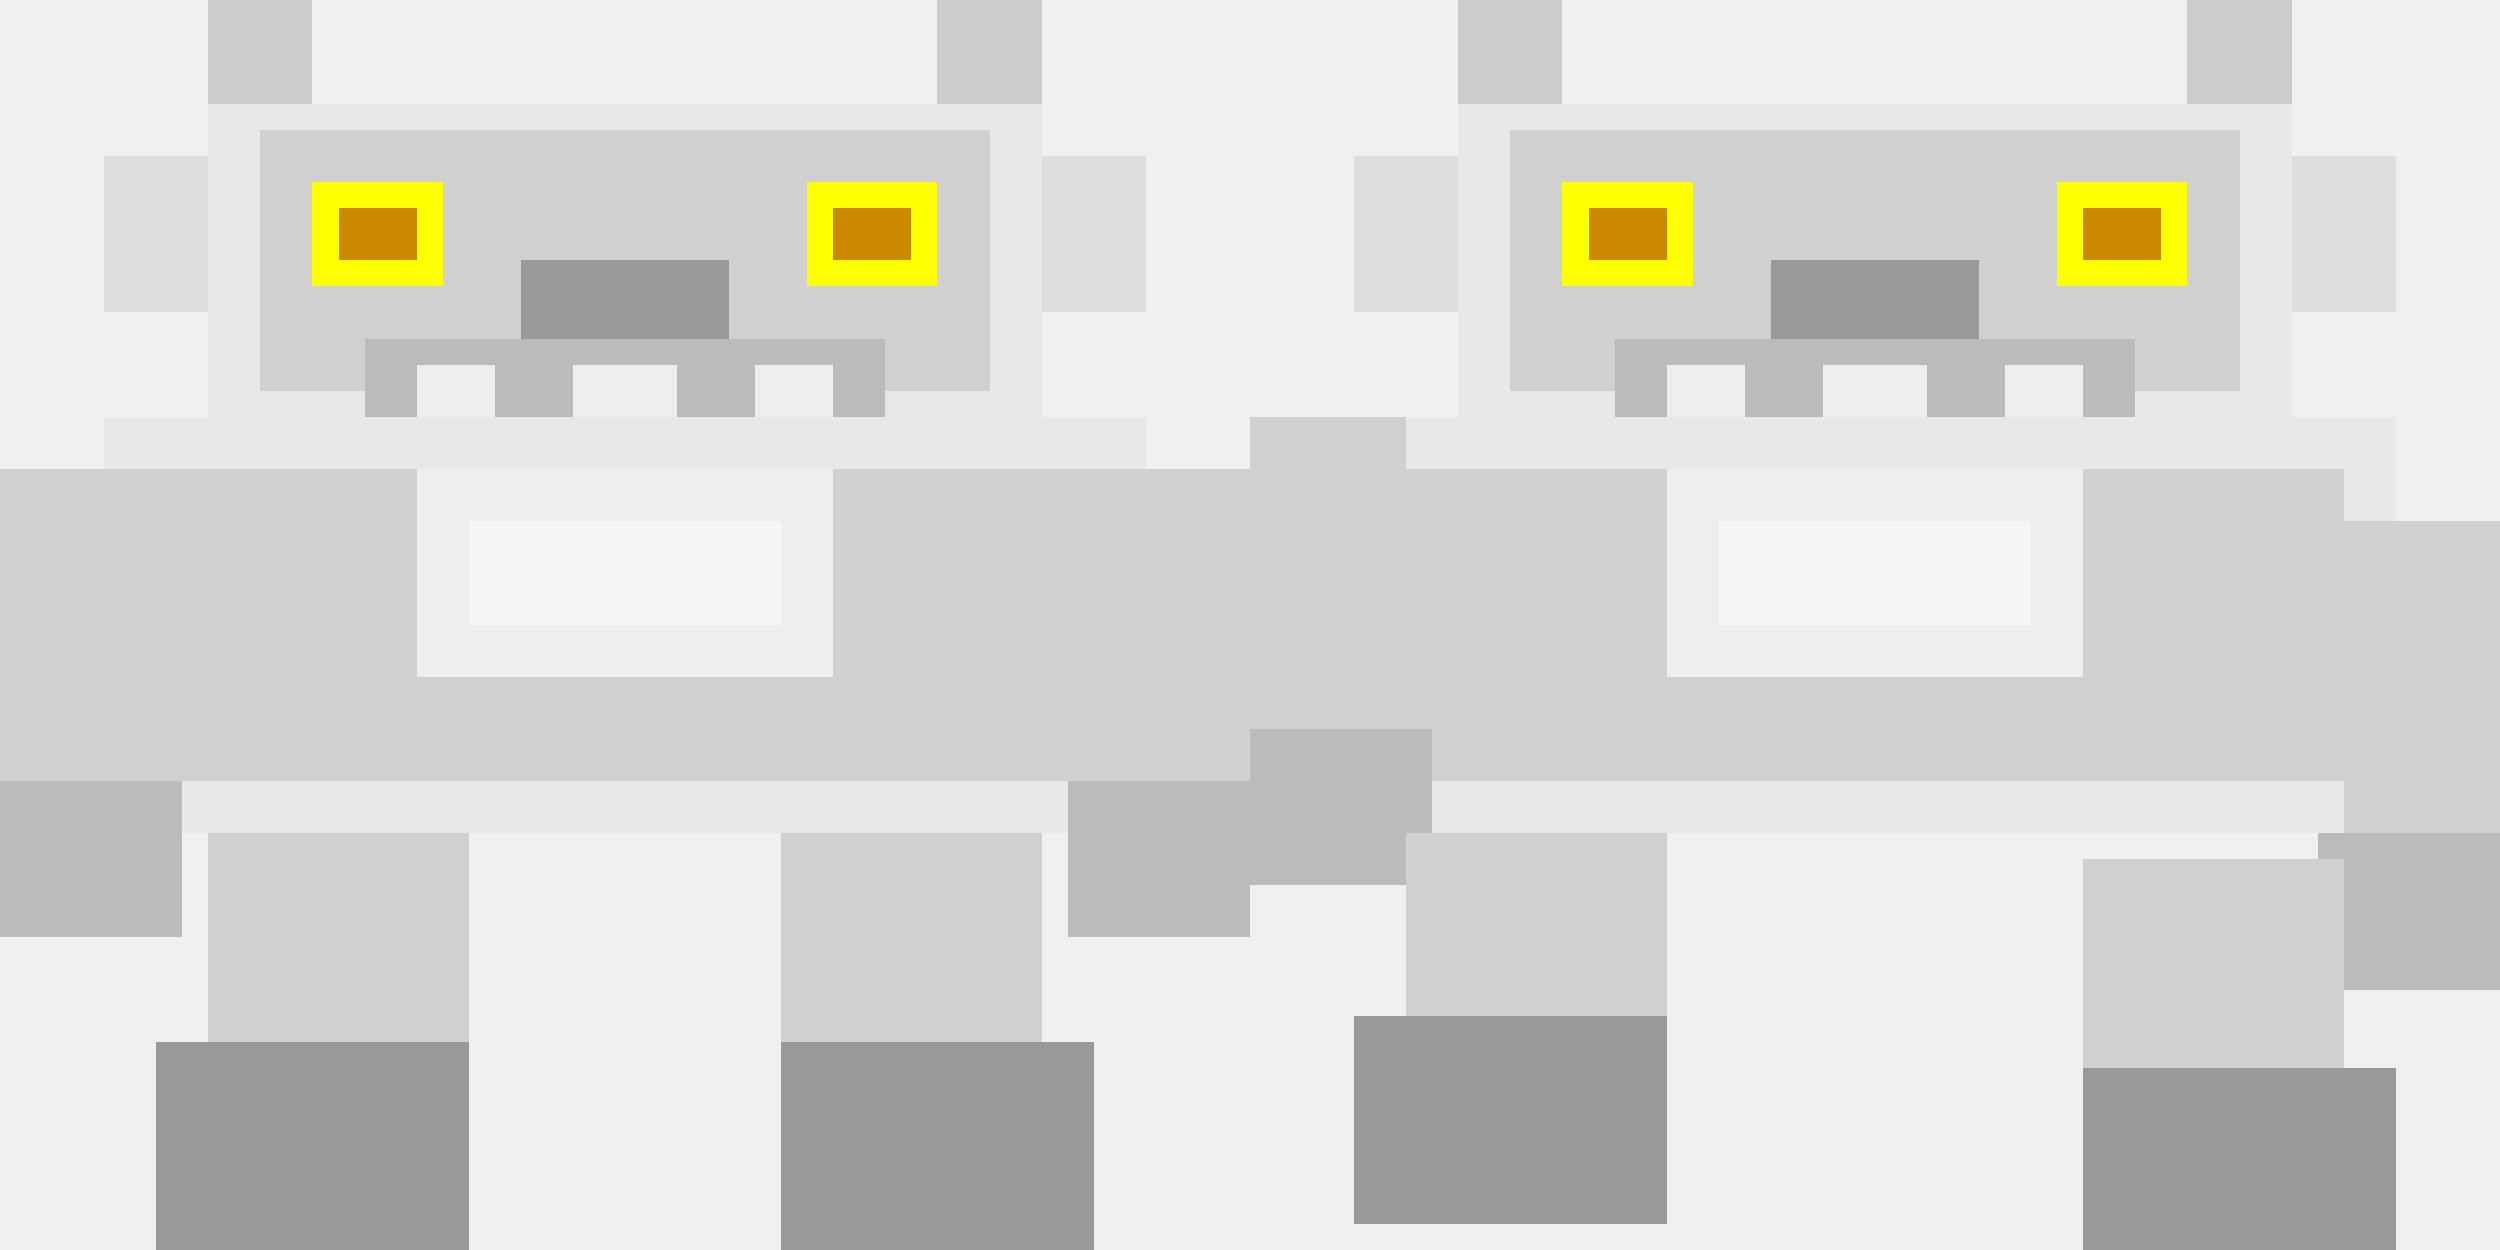
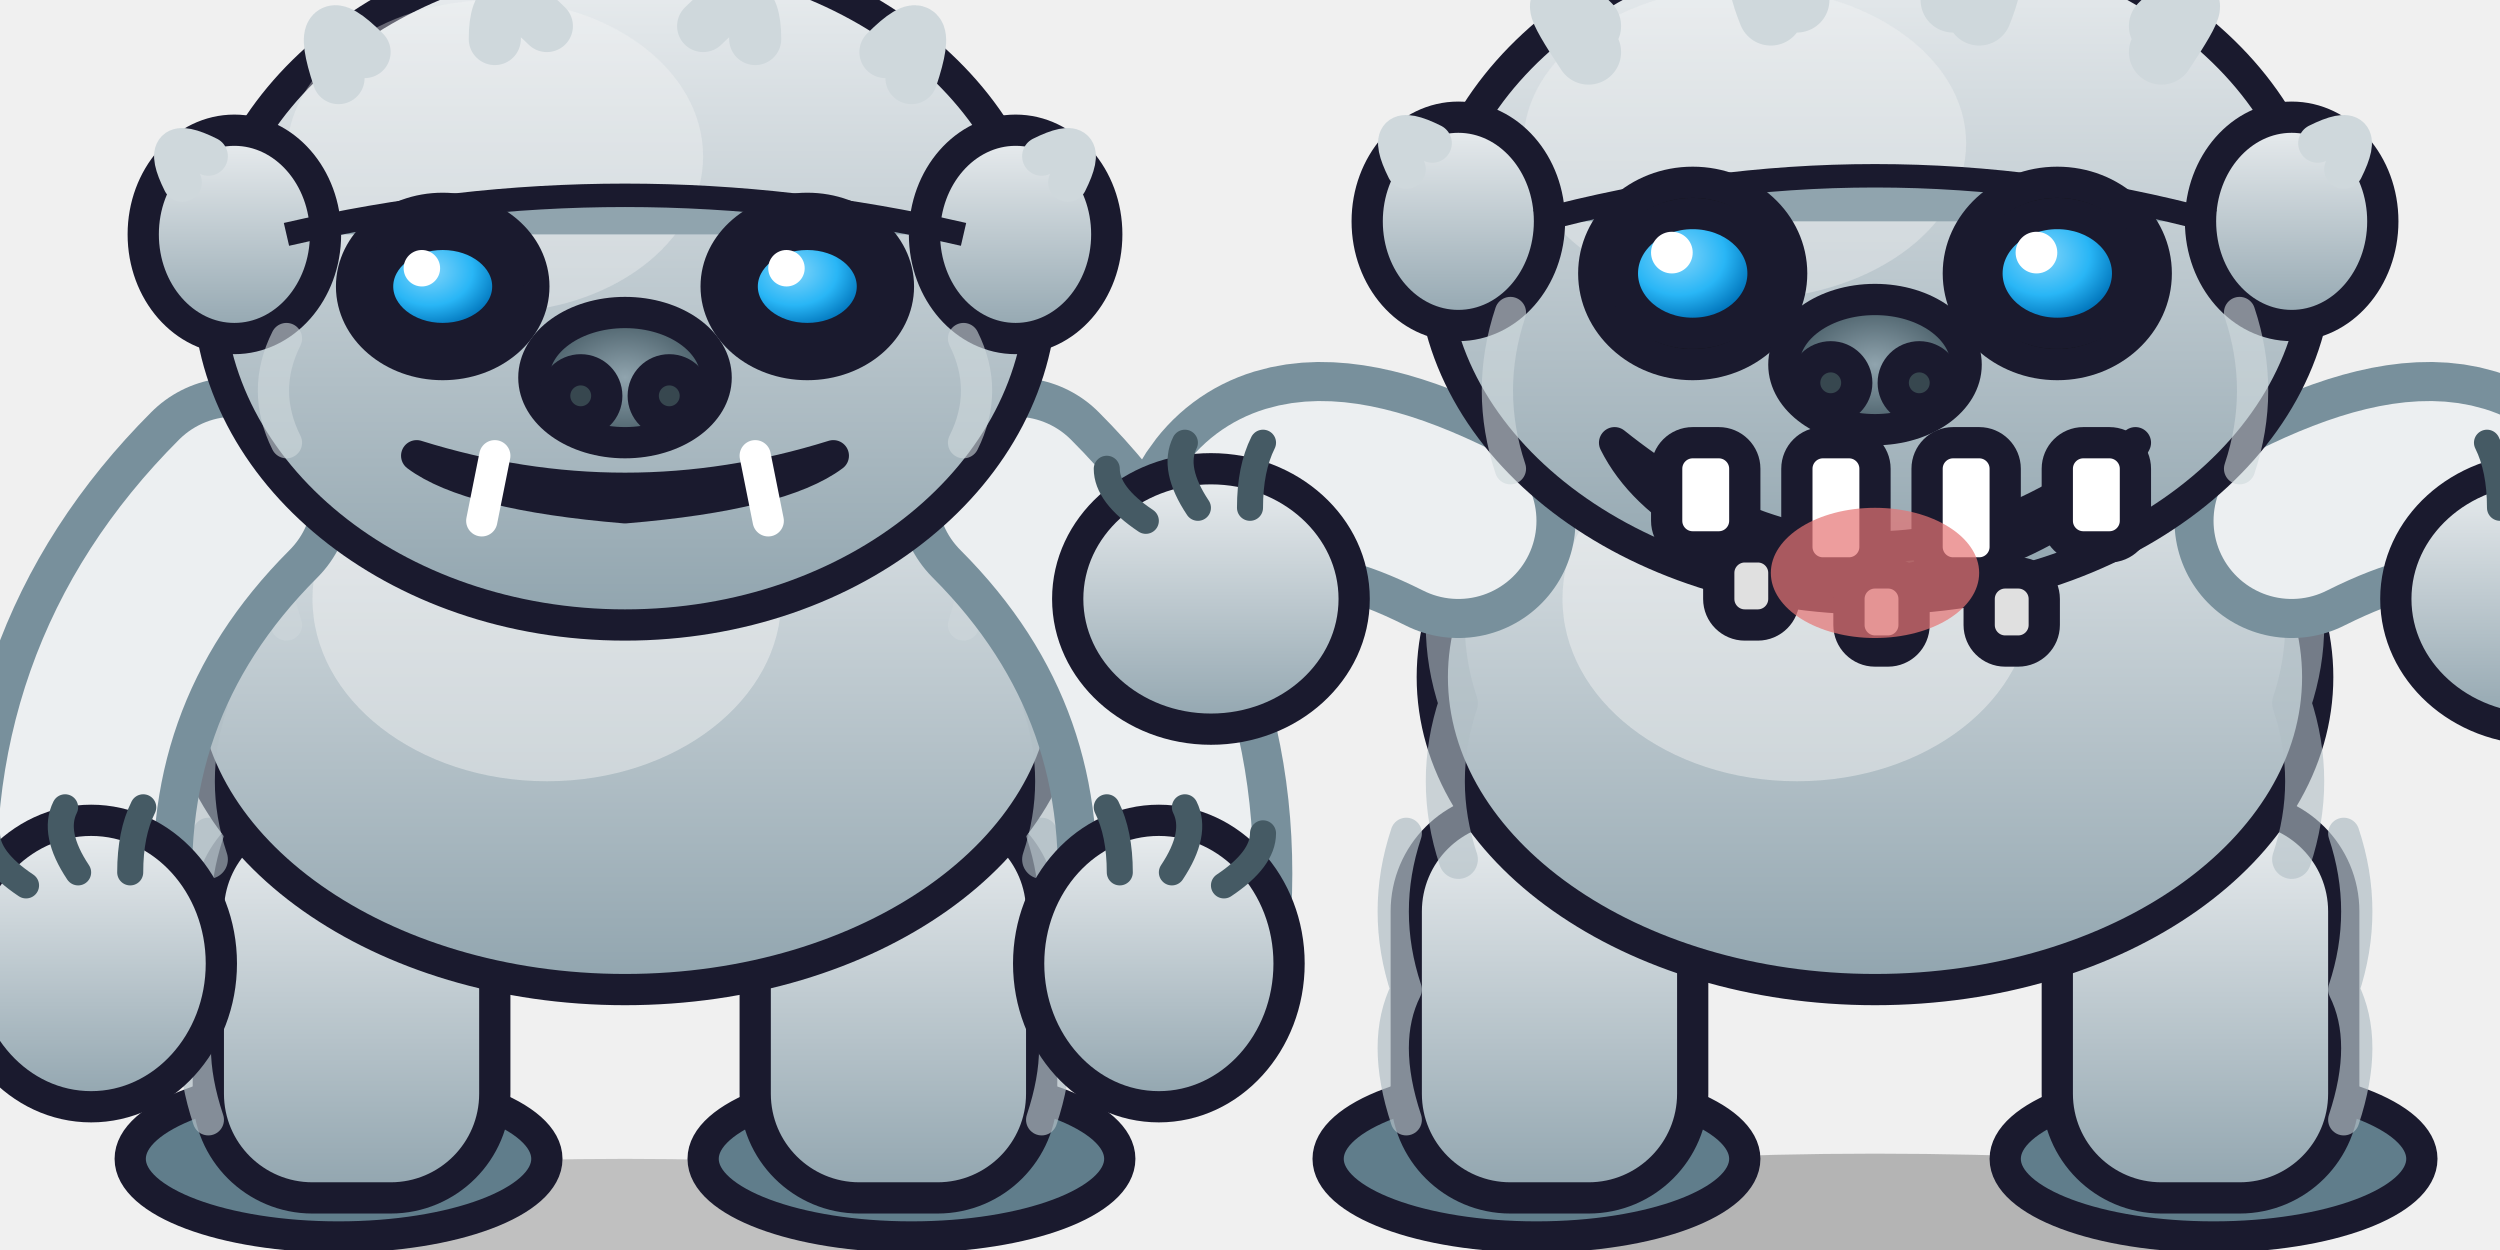
- <svg xmlns="http://www.w3.org/2000/svg" viewBox="0 0 96 48" width="96" height="48" shape-rendering="crispEdges">
-   <g>
-     <rect x="8" y="0" width="4" height="5" fill="#ccc" />
-     <rect x="36" y="0" width="4" height="5" fill="#ccc" />
-     <rect x="8" y="4" width="32" height="12" fill="#e8e8e8" />
-     <rect x="10" y="5" width="28" height="10" fill="#d0d0d0" />
-     <rect x="12" y="7" width="5" height="4" fill="#ffff00" />
-     <rect x="13" y="8" width="3" height="2" fill="#cc8800" />
-     <rect x="31" y="7" width="5" height="4" fill="#ffff00" />
-     <rect x="32" y="8" width="3" height="2" fill="#cc8800" />
-     <rect x="20" y="10" width="8" height="3" fill="#999" />
-     <rect x="14" y="13" width="20" height="3" fill="#bbb" />
-     <rect x="16" y="14" width="3" height="2" fill="#eee" />
-     <rect x="22" y="14" width="4" height="2" fill="#eee" />
-     <rect x="29" y="14" width="3" height="2" fill="#eee" />
-     <rect x="4" y="6" width="4" height="6" fill="#ddd" />
-     <rect x="40" y="6" width="4" height="6" fill="#ddd" />
-     <rect x="4" y="16" width="40" height="16" fill="#e8e8e8" />
-     <rect x="6" y="18" width="36" height="12" fill="#d0d0d0" />
-     <rect x="16" y="18" width="16" height="8" fill="#eee" />
-     <rect x="18" y="20" width="12" height="4" fill="#f5f5f5" />
-     <rect x="0" y="18" width="6" height="14" fill="#d0d0d0" />
-     <rect x="42" y="18" width="6" height="14" fill="#d0d0d0" />
-     <rect x="0" y="30" width="7" height="6" fill="#bbb" />
-     <rect x="41" y="30" width="7" height="6" fill="#bbb" />
-     <rect x="8" y="32" width="10" height="10" fill="#d0d0d0" />
-     <rect x="30" y="32" width="10" height="10" fill="#d0d0d0" />
-     <rect x="6" y="40" width="12" height="8" fill="#999" />
-     <rect x="30" y="40" width="12" height="8" fill="#999" />
+ <svg xmlns="http://www.w3.org/2000/svg" viewBox="0 0 96 48" width="96" height="48" shape-rendering="geometricPrecision">
+   <defs>
+     <linearGradient id="yeti-fur" x1="0" y1="0" x2="0" y2="1">
+       <stop offset="0%" stop-color="#eceff1" />
+       <stop offset="100%" stop-color="#90a4ae" />
+     </linearGradient>
+     <linearGradient id="yeti-fur-dark" x1="0" y1="0" x2="0" y2="1">
+       <stop offset="0%" stop-color="#cfd8dc" />
+       <stop offset="100%" stop-color="#607d8b" />
+     </linearGradient>
+     <linearGradient id="yeti-arm" x1="0" y1="0" x2="1" y2="1">
+       <stop offset="0%" stop-color="#eceff1" />
+       <stop offset="100%" stop-color="#78909c" />
+     </linearGradient>
+     <radialGradient id="yeti-eye" cx="0.4" cy="0.35" r="0.55">
+       <stop offset="0%" stop-color="#81d4fa" />
+       <stop offset="60%" stop-color="#29b6f6" />
+       <stop offset="100%" stop-color="#0277bd" />
+     </radialGradient>
+     <radialGradient id="yeti-nose" cx="0.5" cy="0.5" r="0.5">
+       <stop offset="0%" stop-color="#90a4ae" />
+       <stop offset="100%" stop-color="#455a64" />
+     </radialGradient>
+   </defs>
+   <g stroke="#1a1a2e" stroke-width="1.2" stroke-linejoin="round">
+     <ellipse cx="24" cy="46.5" rx="17" ry="2" fill="#000" opacity="0.2" stroke="none" />
+     <ellipse cx="13" cy="44.5" rx="8" ry="3" fill="#607d8b" />
+     <ellipse cx="35" cy="44.5" rx="8" ry="3" fill="#607d8b" />
+     <rect x="8" y="31" width="11" height="15" rx="4" fill="url(#yeti-fur)" />
+     <path d="M8,32 Q7,35 8,38 Q7,40 8,43" stroke="#b0bec5" stroke-width="1.2" fill="none" stroke-linecap="round" opacity="0.7" />
+     <rect x="29" y="31" width="11" height="15" rx="4" fill="url(#yeti-fur)" />
+     <path d="M40,32 Q41,35 40,38 Q41,40 40,43" stroke="#b0bec5" stroke-width="1.2" fill="none" stroke-linecap="round" opacity="0.7" />
+     <ellipse cx="24" cy="26" rx="17" ry="12" fill="url(#yeti-fur)" />
+     <ellipse cx="21" cy="23" rx="9" ry="7" fill="#f5f5f5" opacity="0.45" stroke="none" />
+     <path d="M8,21 Q7,24 8,27 Q7,30 8,33" stroke="#b0bec5" stroke-width="1.5" fill="none" stroke-linecap="round" opacity="0.6" />
+     <path d="M40,21 Q41,24 40,27 Q41,30 40,33" stroke="#b0bec5" stroke-width="1.5" fill="none" stroke-linecap="round" opacity="0.6" />
+     <path d="M11,18 Q10,21 11,24" stroke="#cfd8dc" stroke-width="1.2" fill="none" stroke-linecap="round" opacity="0.5" />
+     <path d="M37,18 Q38,21 37,24" stroke="#cfd8dc" stroke-width="1.2" fill="none" stroke-linecap="round" opacity="0.5" />
+     <path d="M9,19 Q2,26 3,36" stroke="#78909c" stroke-width="9" fill="none" stroke-linecap="round" />
+     <path d="M9,19 Q2,26 3,36" stroke="#eceff1" stroke-width="6" fill="none" stroke-linecap="round" />
+     <ellipse cx="3.5" cy="37" rx="5" ry="5.5" fill="url(#yeti-fur)" />
+     <path d="M1,34 Q-0.5,33 -0.5,32" stroke="#455a64" stroke-width="1" fill="none" stroke-linecap="round" />
+     <path d="M3,33.5 Q2,32 2.5,31" stroke="#455a64" stroke-width="1" fill="none" stroke-linecap="round" />
+     <path d="M5,33.5 Q5,32 5.5,31" stroke="#455a64" stroke-width="1" fill="none" stroke-linecap="round" />
+     <path d="M39,19 Q46,26 45,36" stroke="#78909c" stroke-width="9" fill="none" stroke-linecap="round" />
+     <path d="M39,19 Q46,26 45,36" stroke="#eceff1" stroke-width="6" fill="none" stroke-linecap="round" />
+     <ellipse cx="44.5" cy="37" rx="5" ry="5.5" fill="url(#yeti-fur)" />
+     <path d="M47,34 Q48.5,33 48.5,32" stroke="#455a64" stroke-width="1" fill="none" stroke-linecap="round" />
+     <path d="M45,33.5 Q46,32 45.5,31" stroke="#455a64" stroke-width="1" fill="none" stroke-linecap="round" />
+     <path d="M43,33.5 Q43,32 42.5,31" stroke="#455a64" stroke-width="1" fill="none" stroke-linecap="round" />
+     <rect x="17" y="12" width="14" height="9" rx="4" fill="url(#yeti-fur)" />
+     <ellipse cx="24" cy="11" rx="16" ry="13" fill="url(#yeti-fur)" />
+     <ellipse cx="19" cy="6" rx="8" ry="6" fill="#f5f5f5" opacity="0.35" stroke="none" />
+     <path d="M13,3 Q12,0 14,2" stroke="#cfd8dc" stroke-width="2" fill="none" stroke-linecap="round" />
+     <path d="M19,1.5 Q19,-1 21,1" stroke="#cfd8dc" stroke-width="2" fill="none" stroke-linecap="round" />
+     <path d="M29,1.5 Q29,-1 27,1" stroke="#cfd8dc" stroke-width="2" fill="none" stroke-linecap="round" />
+     <path d="M35,3 Q36,0 34,2" stroke="#cfd8dc" stroke-width="2" fill="none" stroke-linecap="round" />
+     <ellipse cx="9" cy="9" rx="3.5" ry="4" fill="url(#yeti-fur)" />
+     <path d="M7,7 Q6,5 8,6" stroke="#cfd8dc" stroke-width="1.5" fill="none" stroke-linecap="round" />
+     <ellipse cx="39" cy="9" rx="3.5" ry="4" fill="url(#yeti-fur)" />
+     <path d="M41,7 Q42,5 40,6" stroke="#cfd8dc" stroke-width="1.5" fill="none" stroke-linecap="round" />
+     <path d="M11,9 Q24,6 37,9" fill="#90a4ae" stroke="#1a1a2e" stroke-width="0.9" />
+     <ellipse cx="17" cy="11" rx="3.5" ry="3" fill="#111" />
+     <ellipse cx="17" cy="11" rx="2.5" ry="2" fill="url(#yeti-eye)" />
+     <circle cx="16.2" cy="10.3" r="0.7" fill="#fff" stroke="none" />
+     <ellipse cx="31" cy="11" rx="3.5" ry="3" fill="#111" />
+     <ellipse cx="31" cy="11" rx="2.5" ry="2" fill="url(#yeti-eye)" />
+     <circle cx="30.2" cy="10.3" r="0.7" fill="#fff" stroke="none" />
+     <ellipse cx="24" cy="14.5" rx="3.5" ry="2.5" fill="url(#yeti-nose)" />
+     <circle cx="22.3" cy="15.2" r="1" fill="#37474f" />
+     <circle cx="25.7" cy="15.2" r="1" fill="#37474f" />
+     <path d="M16,17.5 Q24,20 32,17.5 Q30,19 24,19.5 Q18,19 16,17.5Z" fill="#455a64" />
+     <path d="M19,17.5 L18.5,20" stroke="#fff" stroke-width="1.2" fill="none" stroke-linecap="round" />
+     <path d="M29,17.5 L29.5,20" stroke="#fff" stroke-width="1.2" fill="none" stroke-linecap="round" />
+     <path d="M11,13 Q10,15 11,17" stroke="#cfd8dc" stroke-width="1.2" fill="none" stroke-linecap="round" opacity="0.6" />
+     <path d="M37,13 Q38,15 37,17" stroke="#cfd8dc" stroke-width="1.2" fill="none" stroke-linecap="round" opacity="0.6" />
  </g>
-   <g transform="translate(48,0)">
-     <rect x="8" y="0" width="4" height="5" fill="#ccc" />
-     <rect x="36" y="0" width="4" height="5" fill="#ccc" />
-     <rect x="8" y="4" width="32" height="12" fill="#e8e8e8" />
-     <rect x="10" y="5" width="28" height="10" fill="#d0d0d0" />
-     <rect x="12" y="7" width="5" height="4" fill="#ffff00" />
-     <rect x="13" y="8" width="3" height="2" fill="#cc8800" />
-     <rect x="31" y="7" width="5" height="4" fill="#ffff00" />
-     <rect x="32" y="8" width="3" height="2" fill="#cc8800" />
-     <rect x="20" y="10" width="8" height="3" fill="#999" />
-     <rect x="14" y="13" width="20" height="3" fill="#bbb" />
-     <rect x="16" y="14" width="3" height="2" fill="#eee" />
-     <rect x="22" y="14" width="4" height="2" fill="#eee" />
-     <rect x="29" y="14" width="3" height="2" fill="#eee" />
-     <rect x="4" y="6" width="4" height="6" fill="#ddd" />
-     <rect x="40" y="6" width="4" height="6" fill="#ddd" />
-     <rect x="4" y="16" width="40" height="16" fill="#e8e8e8" />
-     <rect x="6" y="18" width="36" height="12" fill="#d0d0d0" />
-     <rect x="16" y="18" width="16" height="8" fill="#eee" />
-     <rect x="18" y="20" width="12" height="4" fill="#f5f5f5" />
-     <rect x="0" y="16" width="6" height="14" fill="#d0d0d0" />
-     <rect x="42" y="20" width="6" height="14" fill="#d0d0d0" />
-     <rect x="0" y="28" width="7" height="6" fill="#bbb" />
-     <rect x="41" y="32" width="7" height="6" fill="#bbb" />
-     <rect x="6" y="32" width="10" height="9" fill="#d0d0d0" />
-     <rect x="32" y="33" width="10" height="10" fill="#d0d0d0" />
-     <rect x="4" y="39" width="12" height="8" fill="#999" />
-     <rect x="32" y="41" width="12" height="7" fill="#999" />
+   <g transform="translate(48,0)" stroke="#1a1a2e" stroke-width="1.2" stroke-linejoin="round">
+     <ellipse cx="24" cy="46.5" rx="19" ry="2.2" fill="#000" opacity="0.25" stroke="none" />
+     <ellipse cx="11" cy="44.5" rx="8" ry="3" fill="#607d8b" />
+     <ellipse cx="37" cy="44.5" rx="8" ry="3" fill="#607d8b" />
+     <rect x="6" y="31" width="11" height="15" rx="4" fill="url(#yeti-fur)" />
+     <path d="M6,32 Q5,35 6,38 Q5,40 6,43" stroke="#b0bec5" stroke-width="1.2" fill="none" stroke-linecap="round" opacity="0.7" />
+     <rect x="31" y="31" width="11" height="15" rx="4" fill="url(#yeti-fur)" />
+     <path d="M42,32 Q43,35 42,38 Q43,40 42,43" stroke="#b0bec5" stroke-width="1.2" fill="none" stroke-linecap="round" opacity="0.7" />
+     <ellipse cx="24" cy="26" rx="17" ry="12" fill="url(#yeti-fur)" />
+     <ellipse cx="21" cy="23" rx="9" ry="7" fill="#f5f5f5" opacity="0.45" stroke="none" />
+     <path d="M8,21 Q7,24 8,27 Q7,30 8,33" stroke="#b0bec5" stroke-width="1.5" fill="none" stroke-linecap="round" opacity="0.6" />
+     <path d="M40,21 Q41,24 40,27 Q41,30 40,33" stroke="#b0bec5" stroke-width="1.5" fill="none" stroke-linecap="round" opacity="0.6" />
+     <path d="M8,20 Q0,16 -1,22" stroke="#78909c" stroke-width="9" fill="none" stroke-linecap="round" />
+     <path d="M8,20 Q0,16 -1,22" stroke="#eceff1" stroke-width="6" fill="none" stroke-linecap="round" />
+     <ellipse cx="-1.5" cy="23" rx="5.5" ry="5" fill="url(#yeti-fur)" />
+     <path d="M-4,20 Q-5.5,19 -5.5,18" stroke="#455a64" stroke-width="1" fill="none" stroke-linecap="round" />
+     <path d="M-2,19.5 Q-3,18 -2.5,17" stroke="#455a64" stroke-width="1" fill="none" stroke-linecap="round" />
+     <path d="M0,19.5 Q0,18 0.5,17" stroke="#455a64" stroke-width="1" fill="none" stroke-linecap="round" />
+     <path d="M40,20 Q48,16 49,22" stroke="#78909c" stroke-width="9" fill="none" stroke-linecap="round" />
+     <path d="M40,20 Q48,16 49,22" stroke="#eceff1" stroke-width="6" fill="none" stroke-linecap="round" />
+     <ellipse cx="49.5" cy="23" rx="5.5" ry="5" fill="url(#yeti-fur)" />
+     <path d="M52,20 Q53.5,19 53.5,18" stroke="#455a64" stroke-width="1" fill="none" stroke-linecap="round" />
+     <path d="M50,19.5 Q51,18 50.5,17" stroke="#455a64" stroke-width="1" fill="none" stroke-linecap="round" />
+     <path d="M48,19.5 Q48,18 47.5,17" stroke="#455a64" stroke-width="1" fill="none" stroke-linecap="round" />
+     <rect x="17" y="12" width="14" height="9" rx="4" fill="url(#yeti-fur)" />
+     <ellipse cx="24" cy="10" rx="17" ry="13" fill="url(#yeti-fur)" />
+     <ellipse cx="19" cy="5.5" rx="8.5" ry="6" fill="#f5f5f5" opacity="0.35" stroke="none" />
+     <path d="M13,2 Q11,-1 13,1" stroke="#cfd8dc" stroke-width="2.5" fill="none" stroke-linecap="round" />
+     <path d="M20,0.5 Q19,-2 21,0" stroke="#cfd8dc" stroke-width="2.5" fill="none" stroke-linecap="round" />
+     <path d="M28,0.5 Q29,-2 27,0" stroke="#cfd8dc" stroke-width="2.5" fill="none" stroke-linecap="round" />
+     <path d="M35,2 Q37,-1 35,1" stroke="#cfd8dc" stroke-width="2.5" fill="none" stroke-linecap="round" />
+     <ellipse cx="8" cy="8.5" rx="3.5" ry="4" fill="url(#yeti-fur)" />
+     <path d="M6,6.5 Q5,4.5 7,5.5" stroke="#cfd8dc" stroke-width="1.5" fill="none" stroke-linecap="round" />
+     <ellipse cx="40" cy="8.5" rx="3.5" ry="4" fill="url(#yeti-fur)" />
+     <path d="M42,6.5 Q43,4.5 41,5.5" stroke="#cfd8dc" stroke-width="1.5" fill="none" stroke-linecap="round" />
+     <path d="M11,8.5 Q24,5 37,8.5" fill="#90a4ae" stroke="#1a1a2e" stroke-width="0.9" />
+     <ellipse cx="17" cy="10.5" rx="3.8" ry="3.5" fill="#111" />
+     <ellipse cx="17" cy="10.5" rx="2.7" ry="2.3" fill="url(#yeti-eye)" />
+     <circle cx="16.2" cy="9.7" r="0.8" fill="#fff" stroke="none" />
+     <ellipse cx="31" cy="10.5" rx="3.8" ry="3.5" fill="#111" />
+     <ellipse cx="31" cy="10.5" rx="2.7" ry="2.3" fill="url(#yeti-eye)" />
+     <circle cx="30.2" cy="9.7" r="0.8" fill="#fff" stroke="none" />
+     <ellipse cx="24" cy="14" rx="3.5" ry="2.5" fill="url(#yeti-nose)" />
+     <circle cx="22.3" cy="14.7" r="1" fill="#37474f" />
+     <circle cx="25.7" cy="14.7" r="1" fill="#37474f" />
+     <path d="M14,17 Q24,25 34,17 Q32,21 24,22.5 Q16,21 14,17Z" fill="#37474f" />
+     <rect x="16" y="17" width="3" height="4" rx="1" fill="#fff" />
+     <rect x="21" y="17" width="3" height="5" rx="1" fill="#fff" />
+     <rect x="26" y="17" width="3" height="5" rx="1" fill="#fff" />
+     <rect x="31" y="17" width="3" height="4" rx="1" fill="#fff" />
+     <rect x="18" y="21" width="2.5" height="3" rx="1" fill="#e0e0e0" />
+     <rect x="23" y="22" width="2.5" height="3" rx="1" fill="#e0e0e0" />
+     <rect x="28" y="22" width="2.5" height="3" rx="1" fill="#e0e0e0" />
+     <ellipse cx="24" cy="22" rx="4" ry="2.5" fill="#e57373" opacity="0.7" stroke="none" />
+     <path d="M10,12 Q9,15 10,18" stroke="#cfd8dc" stroke-width="1.2" fill="none" stroke-linecap="round" opacity="0.6" />
+     <path d="M38,12 Q39,15 38,18" stroke="#cfd8dc" stroke-width="1.2" fill="none" stroke-linecap="round" opacity="0.6" />
  </g>
</svg>
